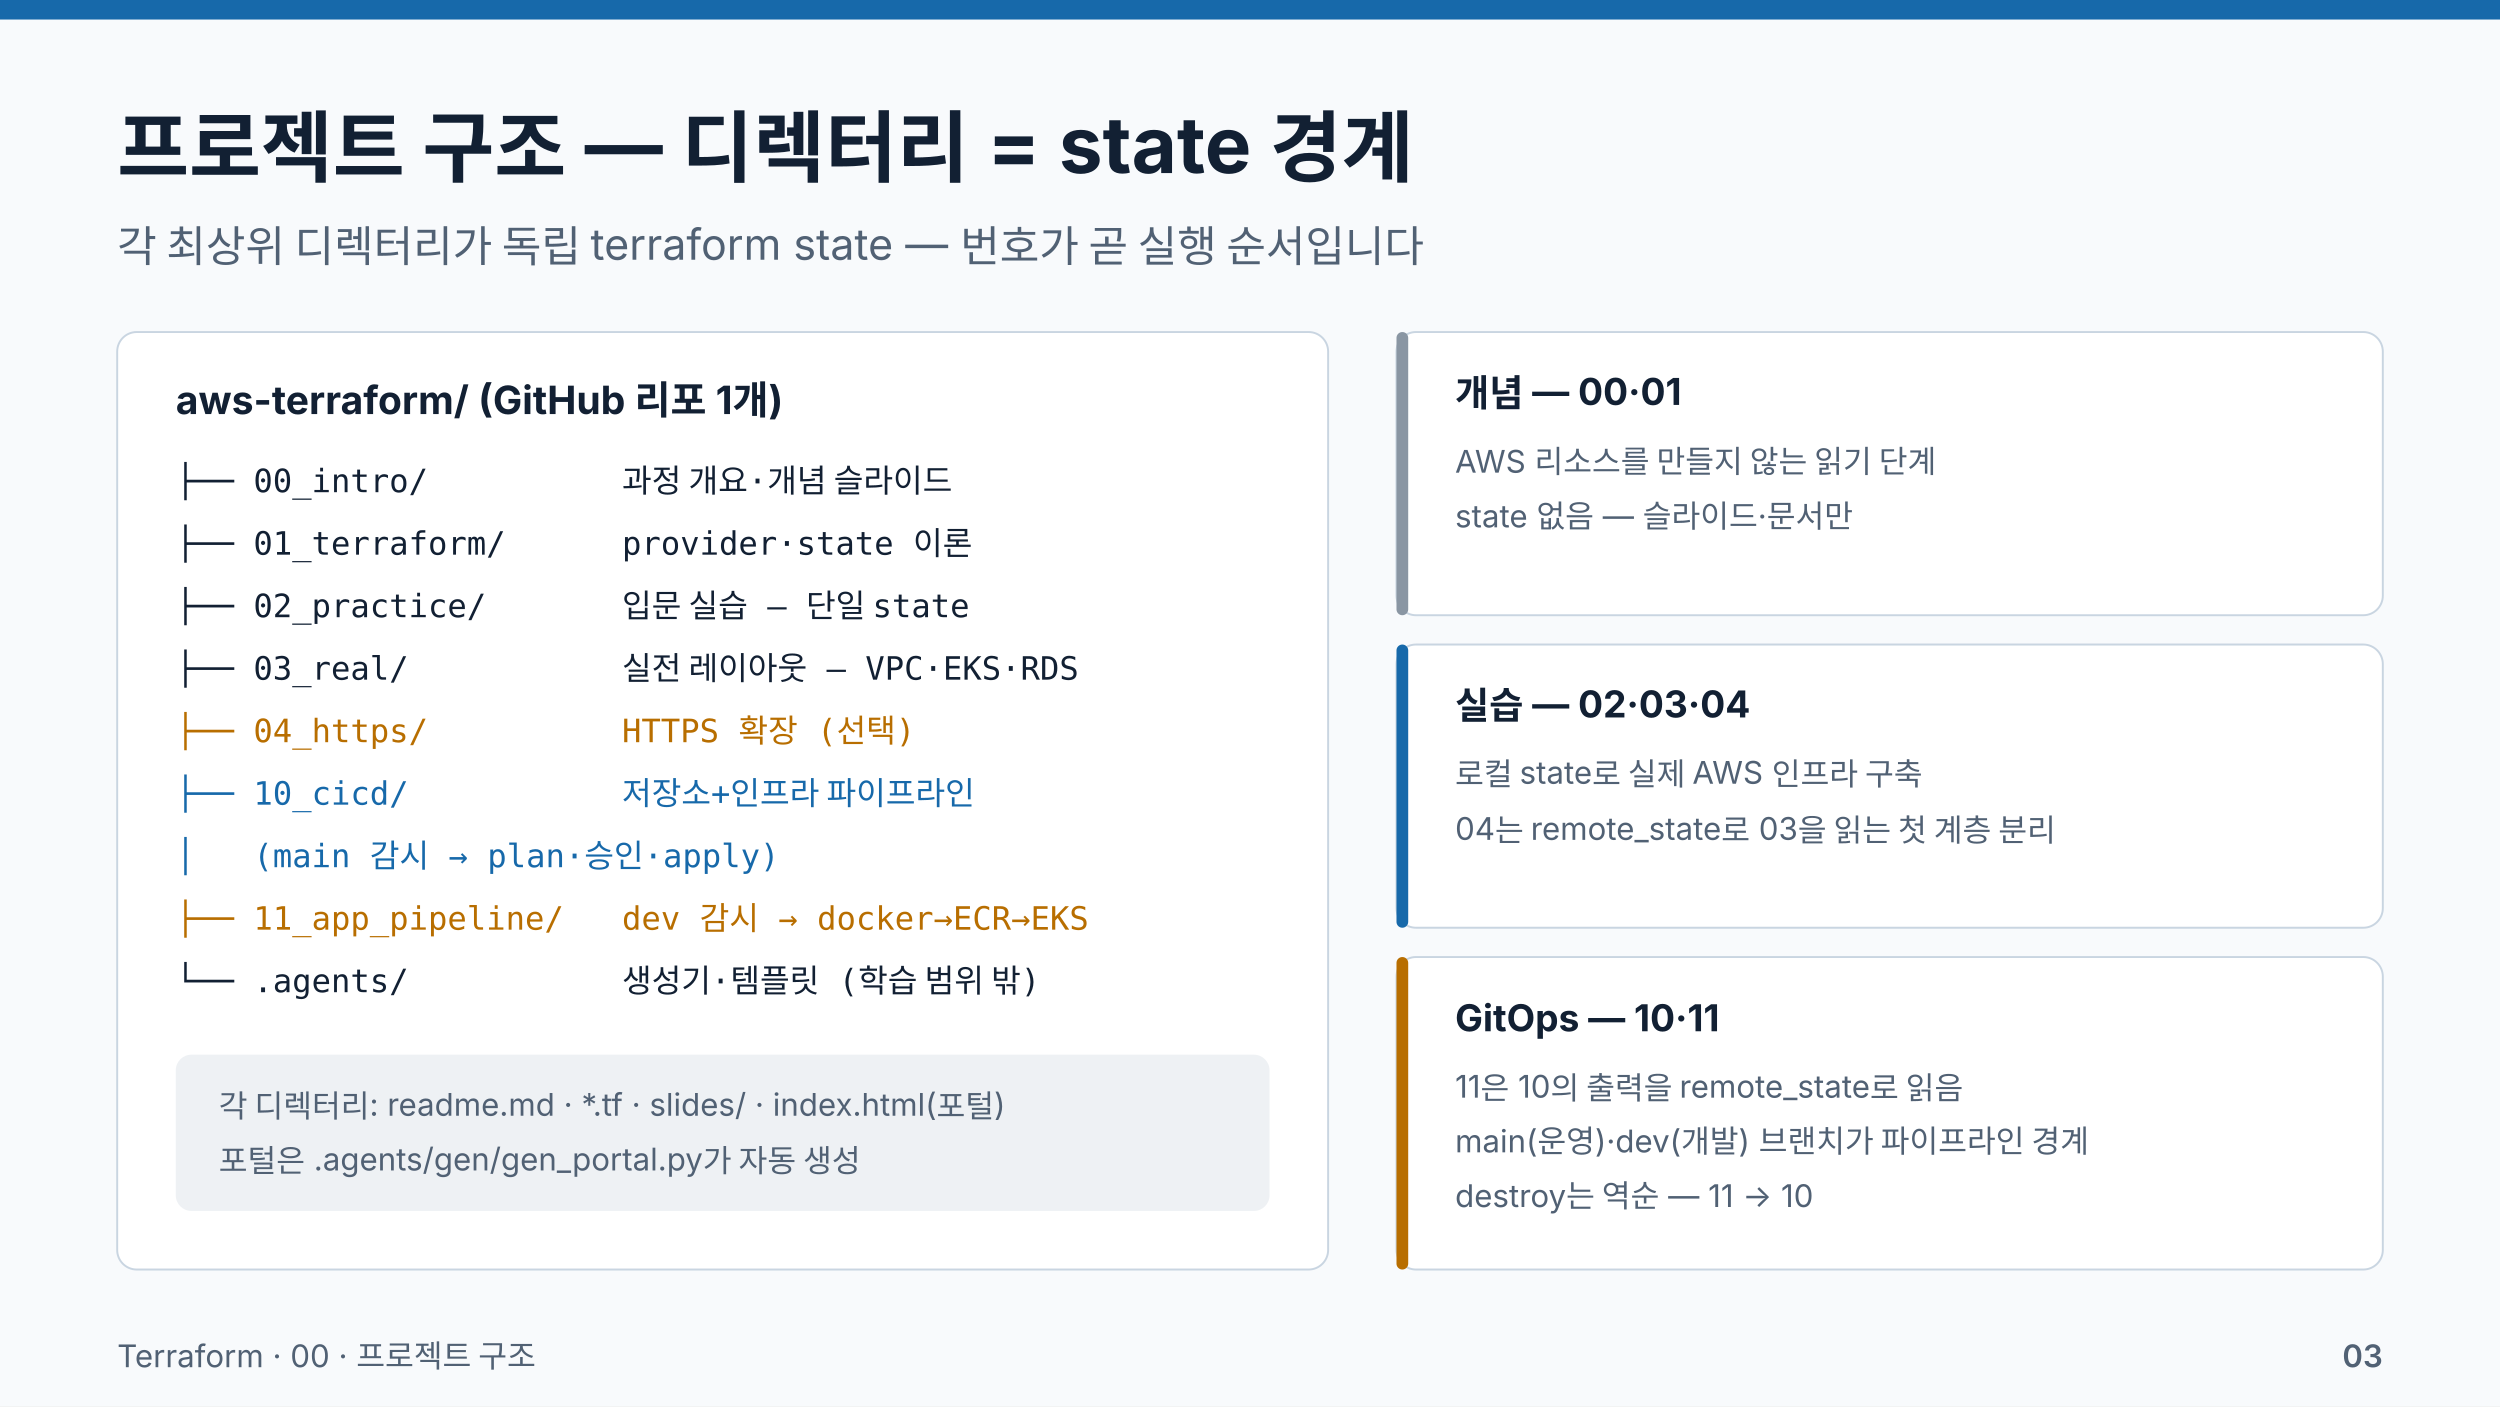
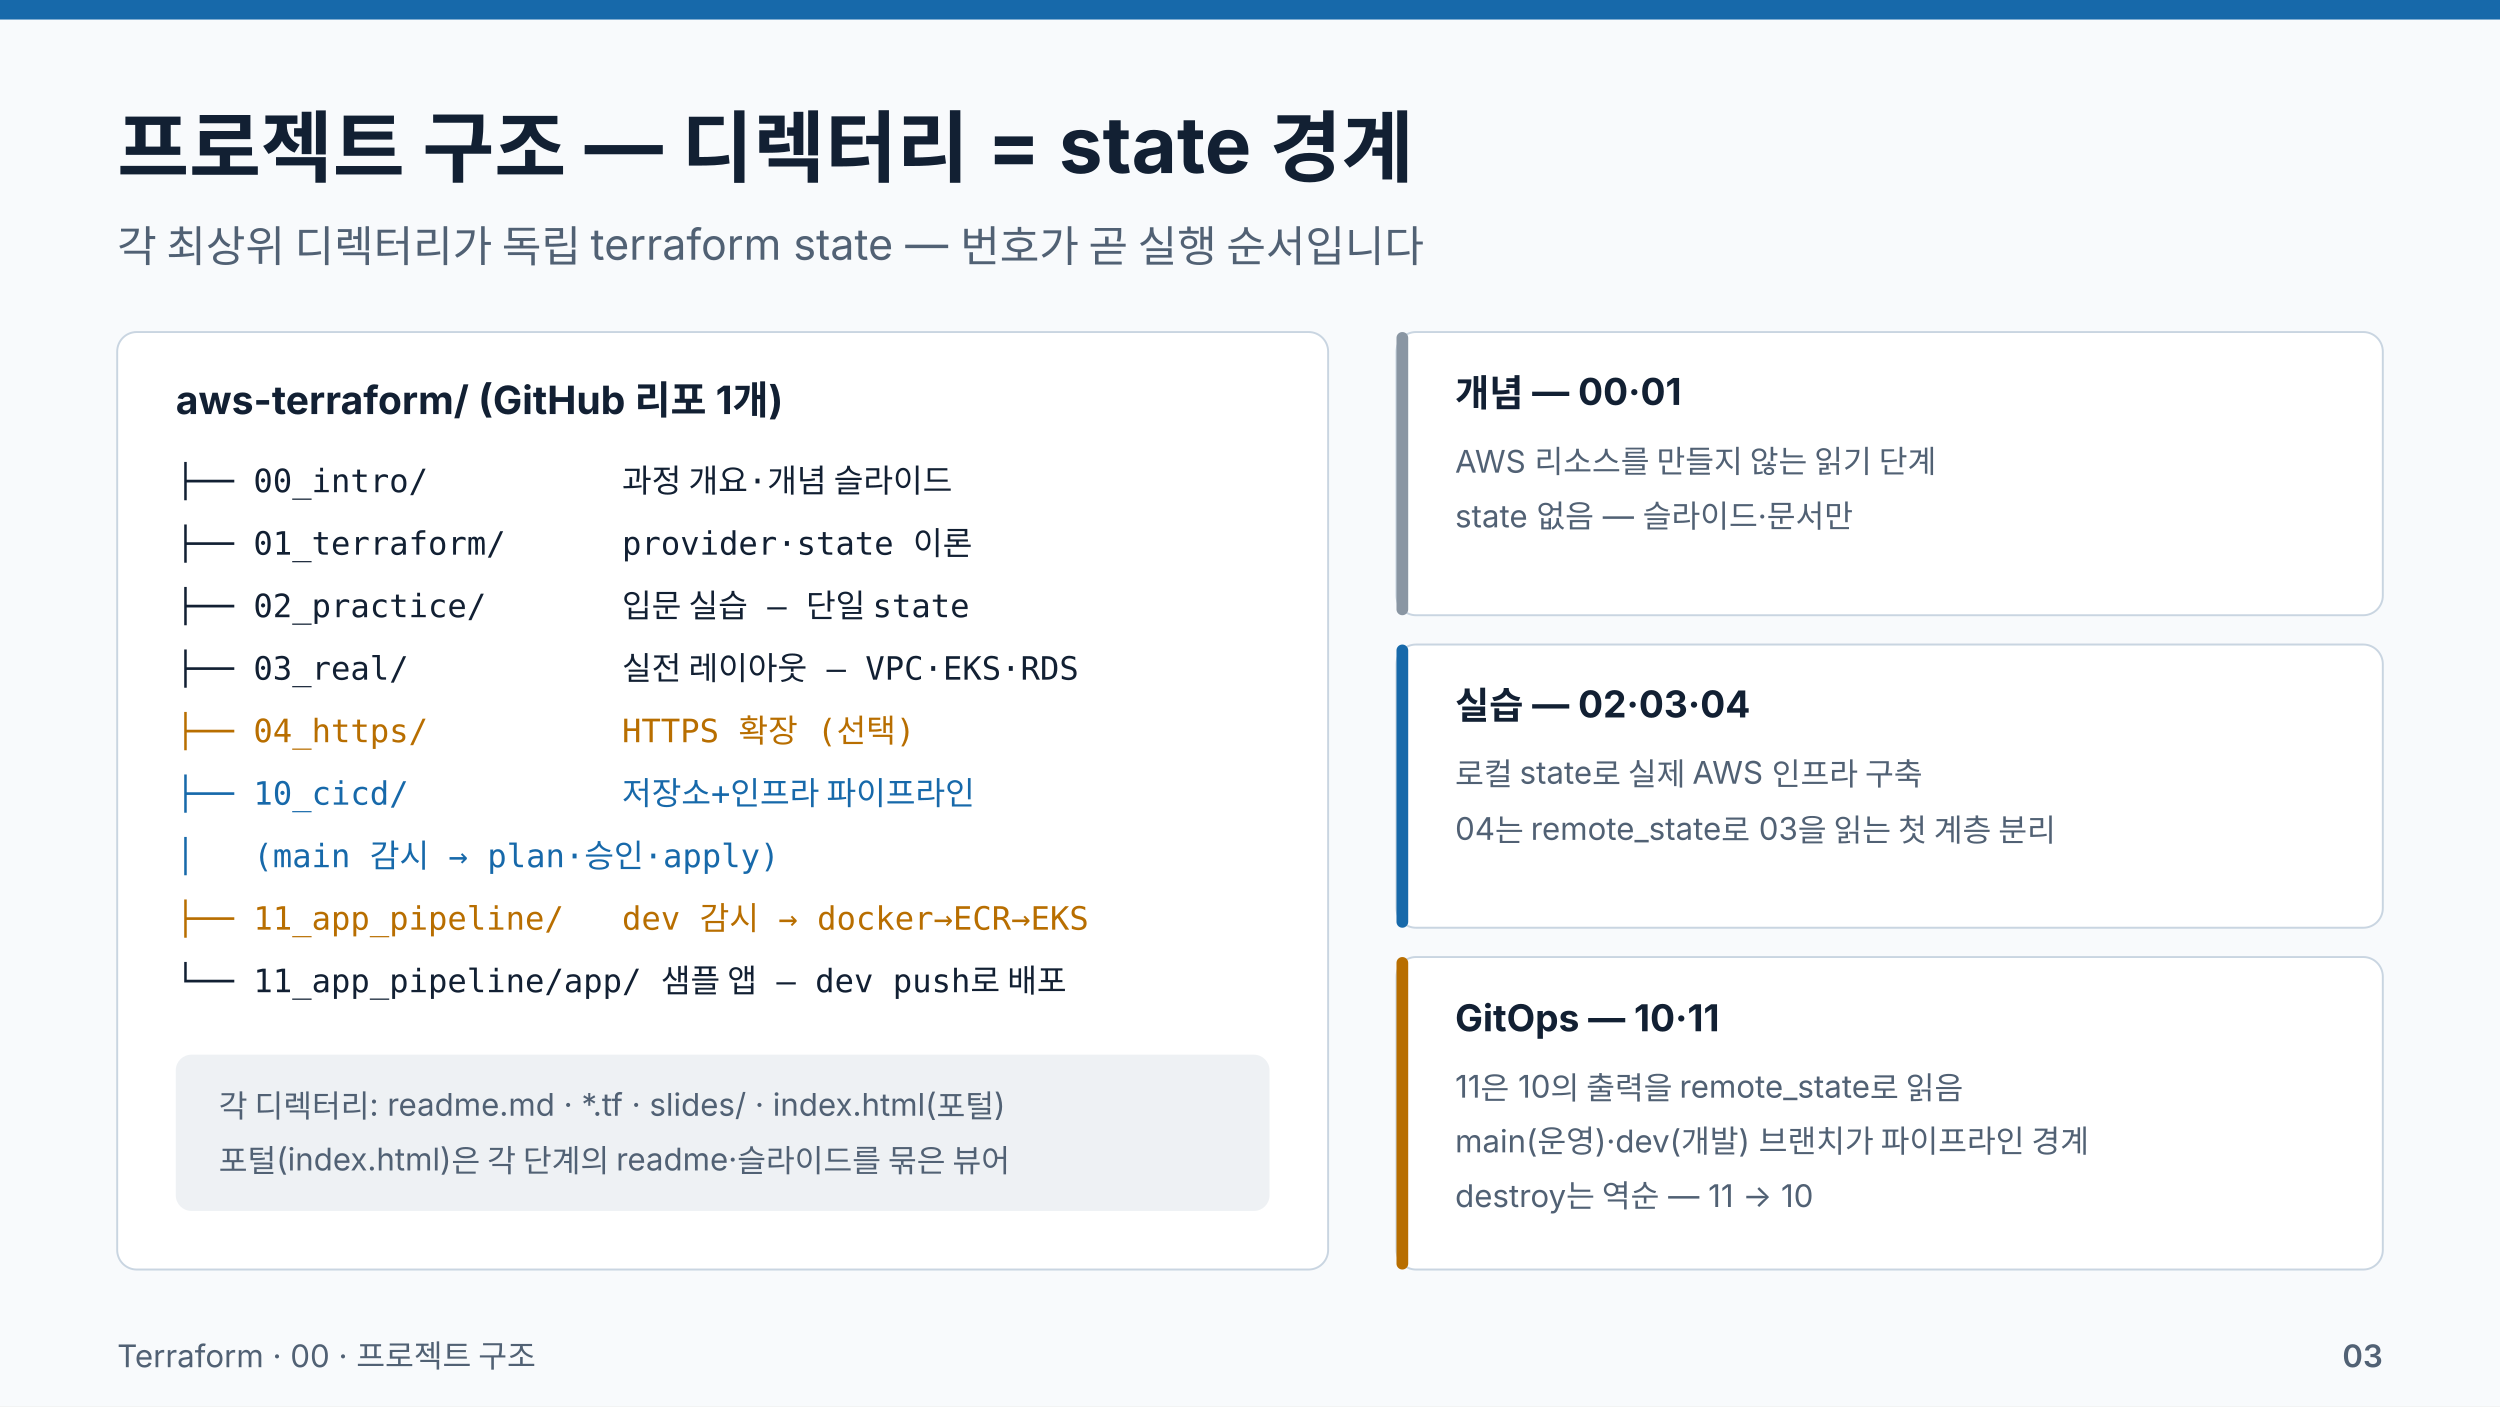
<svg xmlns="http://www.w3.org/2000/svg" viewBox="0 0 1280 720" width="1280" height="720" role="img" aria-label="프로젝트 디렉터리 구조와 각 단계의 역할·state 경계">
  <rect width="1280" height="720" fill="#f8fafc" />
  <rect width="1280" height="10" fill="#1769aa" />
  <text x="60" y="90" font-family="-apple-system, 'Apple SD Gothic Neo', 'Noto Sans KR', sans-serif" font-size="40" font-weight="700" fill="#122033" xml:space="preserve" style="white-space:pre">프로젝트 구조 — 디렉터리 = state 경계</text>
  <text x="60" y="134" font-family="-apple-system, 'Apple SD Gothic Neo', 'Noto Sans KR', sans-serif" font-size="22" fill="#516174" xml:space="preserve" style="white-space:pre">각 최상위 디렉터리가 독립 terraform state — 번호가 곧 실행 순서입니다</text>
  <rect x="60" y="170" width="620" height="480" rx="10" fill="#ffffff" stroke="#c9d5e1" />
  <text x="90" y="212" font-family="-apple-system, 'Apple SD Gothic Neo', 'Noto Sans KR', sans-serif" font-size="20" font-weight="700" fill="#122033" xml:space="preserve" style="white-space:pre">aws-terraform/ (GitHub 리포 1개)</text>
  <g font-family="'SF Mono', Menlo, monospace" font-size="16.5" fill="#122033" xml:space="preserve" style="white-space:pre">
    <text x="90" y="252">├── 00_intro/          과정 개요·개념 슬라이드</text>
    <text x="90" y="284">├── 01_terraform/      provider·state 이론</text>
    <text x="90" y="316">├── 02_practice/       입문 실습 — 단일 state</text>
    <text x="90" y="348">├── 03_real/           실전 레이아웃 — VPC·EKS·RDS</text>
    <text x="90" y="380" fill="#b86e00">├── 04_https/          HTTPS 확장 (선택)</text>
    <text x="90" y="412" fill="#1769aa">├── 10_cicd/           저장소+인프라 파이프라인</text>
    <text x="90" y="444" fill="#1769aa">│   (main 감시 → plan·승인·apply)</text>
    <text x="90" y="476" fill="#b86e00">├── 11_app_pipeline/   dev 감시 → docker→ECR→EKS</text>
-     <text x="90" y="508">└── .agents/           생성기·템플릿 (학습 범위 밖)</text>
+     <text x="90" y="508">└── 11_app_pipeline/app/ 샘플 앱 — dev push로 배포</text>
  </g>
  <rect x="90" y="540" width="560" height="80" rx="8" fill="#eef1f4" />
  <text x="112" y="572" font-family="-apple-system, 'Apple SD Gothic Neo', 'Noto Sans KR', sans-serif" font-size="16" fill="#516174" xml:space="preserve" style="white-space:pre">각 디렉터리: readme.md · *.tf · slides/ · index.html(포털)</text>
-   <text x="112" y="600" font-family="-apple-system, 'Apple SD Gothic Neo', 'Noto Sans KR', sans-serif" font-size="16" fill="#516174" xml:space="preserve" style="white-space:pre">포털은 .agents/gen/gen_portal.py가 자동 생성</text>
+   <text x="112" y="600" font-family="-apple-system, 'Apple SD Gothic Neo', 'Noto Sans KR', sans-serif" font-size="16" fill="#516174" xml:space="preserve" style="white-space:pre">포털(index.html)은 각 단계의 readme·슬라이드를 묶은 뷰어</text>
  <g>
    <rect x="715" y="170" width="505" height="145" rx="10" fill="#ffffff" stroke="#c9d5e1" />
    <rect x="715" y="170" width="6" height="145" rx="3" fill="#8a96a3" />
    <text x="745" y="208" font-family="-apple-system, 'Apple SD Gothic Neo', 'Noto Sans KR', sans-serif" font-size="19" font-weight="700" fill="#122033" xml:space="preserve" style="white-space:pre">개념 — 00·01</text>
    <text x="745" y="242" font-family="-apple-system, 'Apple SD Gothic Neo', 'Noto Sans KR', sans-serif" font-size="16" fill="#516174" xml:space="preserve" style="white-space:pre">AWS 리소스를 만들지 않는 읽기 단계</text>
    <text x="745" y="270" font-family="-apple-system, 'Apple SD Gothic Neo', 'Noto Sans KR', sans-serif" font-size="16" fill="#516174" xml:space="preserve" style="white-space:pre">state 없음 — 슬라이드·문서만</text>
  </g>
  <g>
    <rect x="715" y="330" width="505" height="145" rx="10" fill="#ffffff" stroke="#c9d5e1" />
    <rect x="715" y="330" width="6" height="145" rx="3" fill="#1769aa" />
    <text x="745" y="368" font-family="-apple-system, 'Apple SD Gothic Neo', 'Noto Sans KR', sans-serif" font-size="19" font-weight="700" fill="#122033" xml:space="preserve" style="white-space:pre">실습 — 02·03·04</text>
    <text x="745" y="402" font-family="-apple-system, 'Apple SD Gothic Neo', 'Noto Sans KR', sans-serif" font-size="16" fill="#516174" xml:space="preserve" style="white-space:pre">로컬 state로 실제 AWS 인프라 구축</text>
    <text x="745" y="430" font-family="-apple-system, 'Apple SD Gothic Neo', 'Noto Sans KR', sans-serif" font-size="16" fill="#516174" xml:space="preserve" style="white-space:pre">04는 remote_state로 03을 읽는 첫 계층 분리</text>
  </g>
  <g>
    <rect x="715" y="490" width="505" height="160" rx="10" fill="#ffffff" stroke="#c9d5e1" />
    <rect x="715" y="490" width="6" height="160" rx="3" fill="#b86e00" />
    <text x="745" y="528" font-family="-apple-system, 'Apple SD Gothic Neo', 'Noto Sans KR', sans-serif" font-size="19" font-weight="700" fill="#122033" xml:space="preserve" style="white-space:pre">GitOps — 10·11</text>
    <text x="745" y="562" font-family="-apple-system, 'Apple SD Gothic Neo', 'Noto Sans KR', sans-serif" font-size="16" fill="#516174" xml:space="preserve" style="white-space:pre">11은 10의 출력을 remote_state로 읽음</text>
    <text x="745" y="590" font-family="-apple-system, 'Apple SD Gothic Neo', 'Noto Sans KR', sans-serif" font-size="16" fill="#516174" xml:space="preserve" style="white-space:pre">main(운영)·dev(개발) 브랜치가 파이프라인 경계</text>
    <text x="745" y="618" font-family="-apple-system, 'Apple SD Gothic Neo', 'Noto Sans KR', sans-serif" font-size="16" fill="#516174" xml:space="preserve" style="white-space:pre">destroy는 역순 — 11 → 10</text>
  </g>
  <text x="60" y="700" font-family="-apple-system, 'Apple SD Gothic Neo', 'Noto Sans KR', sans-serif" font-size="16" fill="#516174" xml:space="preserve" style="white-space:pre">Terraform · 00 · 프로젝트 구조</text>
  <text x="1220" y="700" text-anchor="end" font-family="-apple-system, 'Apple SD Gothic Neo', 'Noto Sans KR', sans-serif" font-size="16" font-weight="600" fill="#516174" xml:space="preserve" style="white-space:pre">03</text>
</svg>
